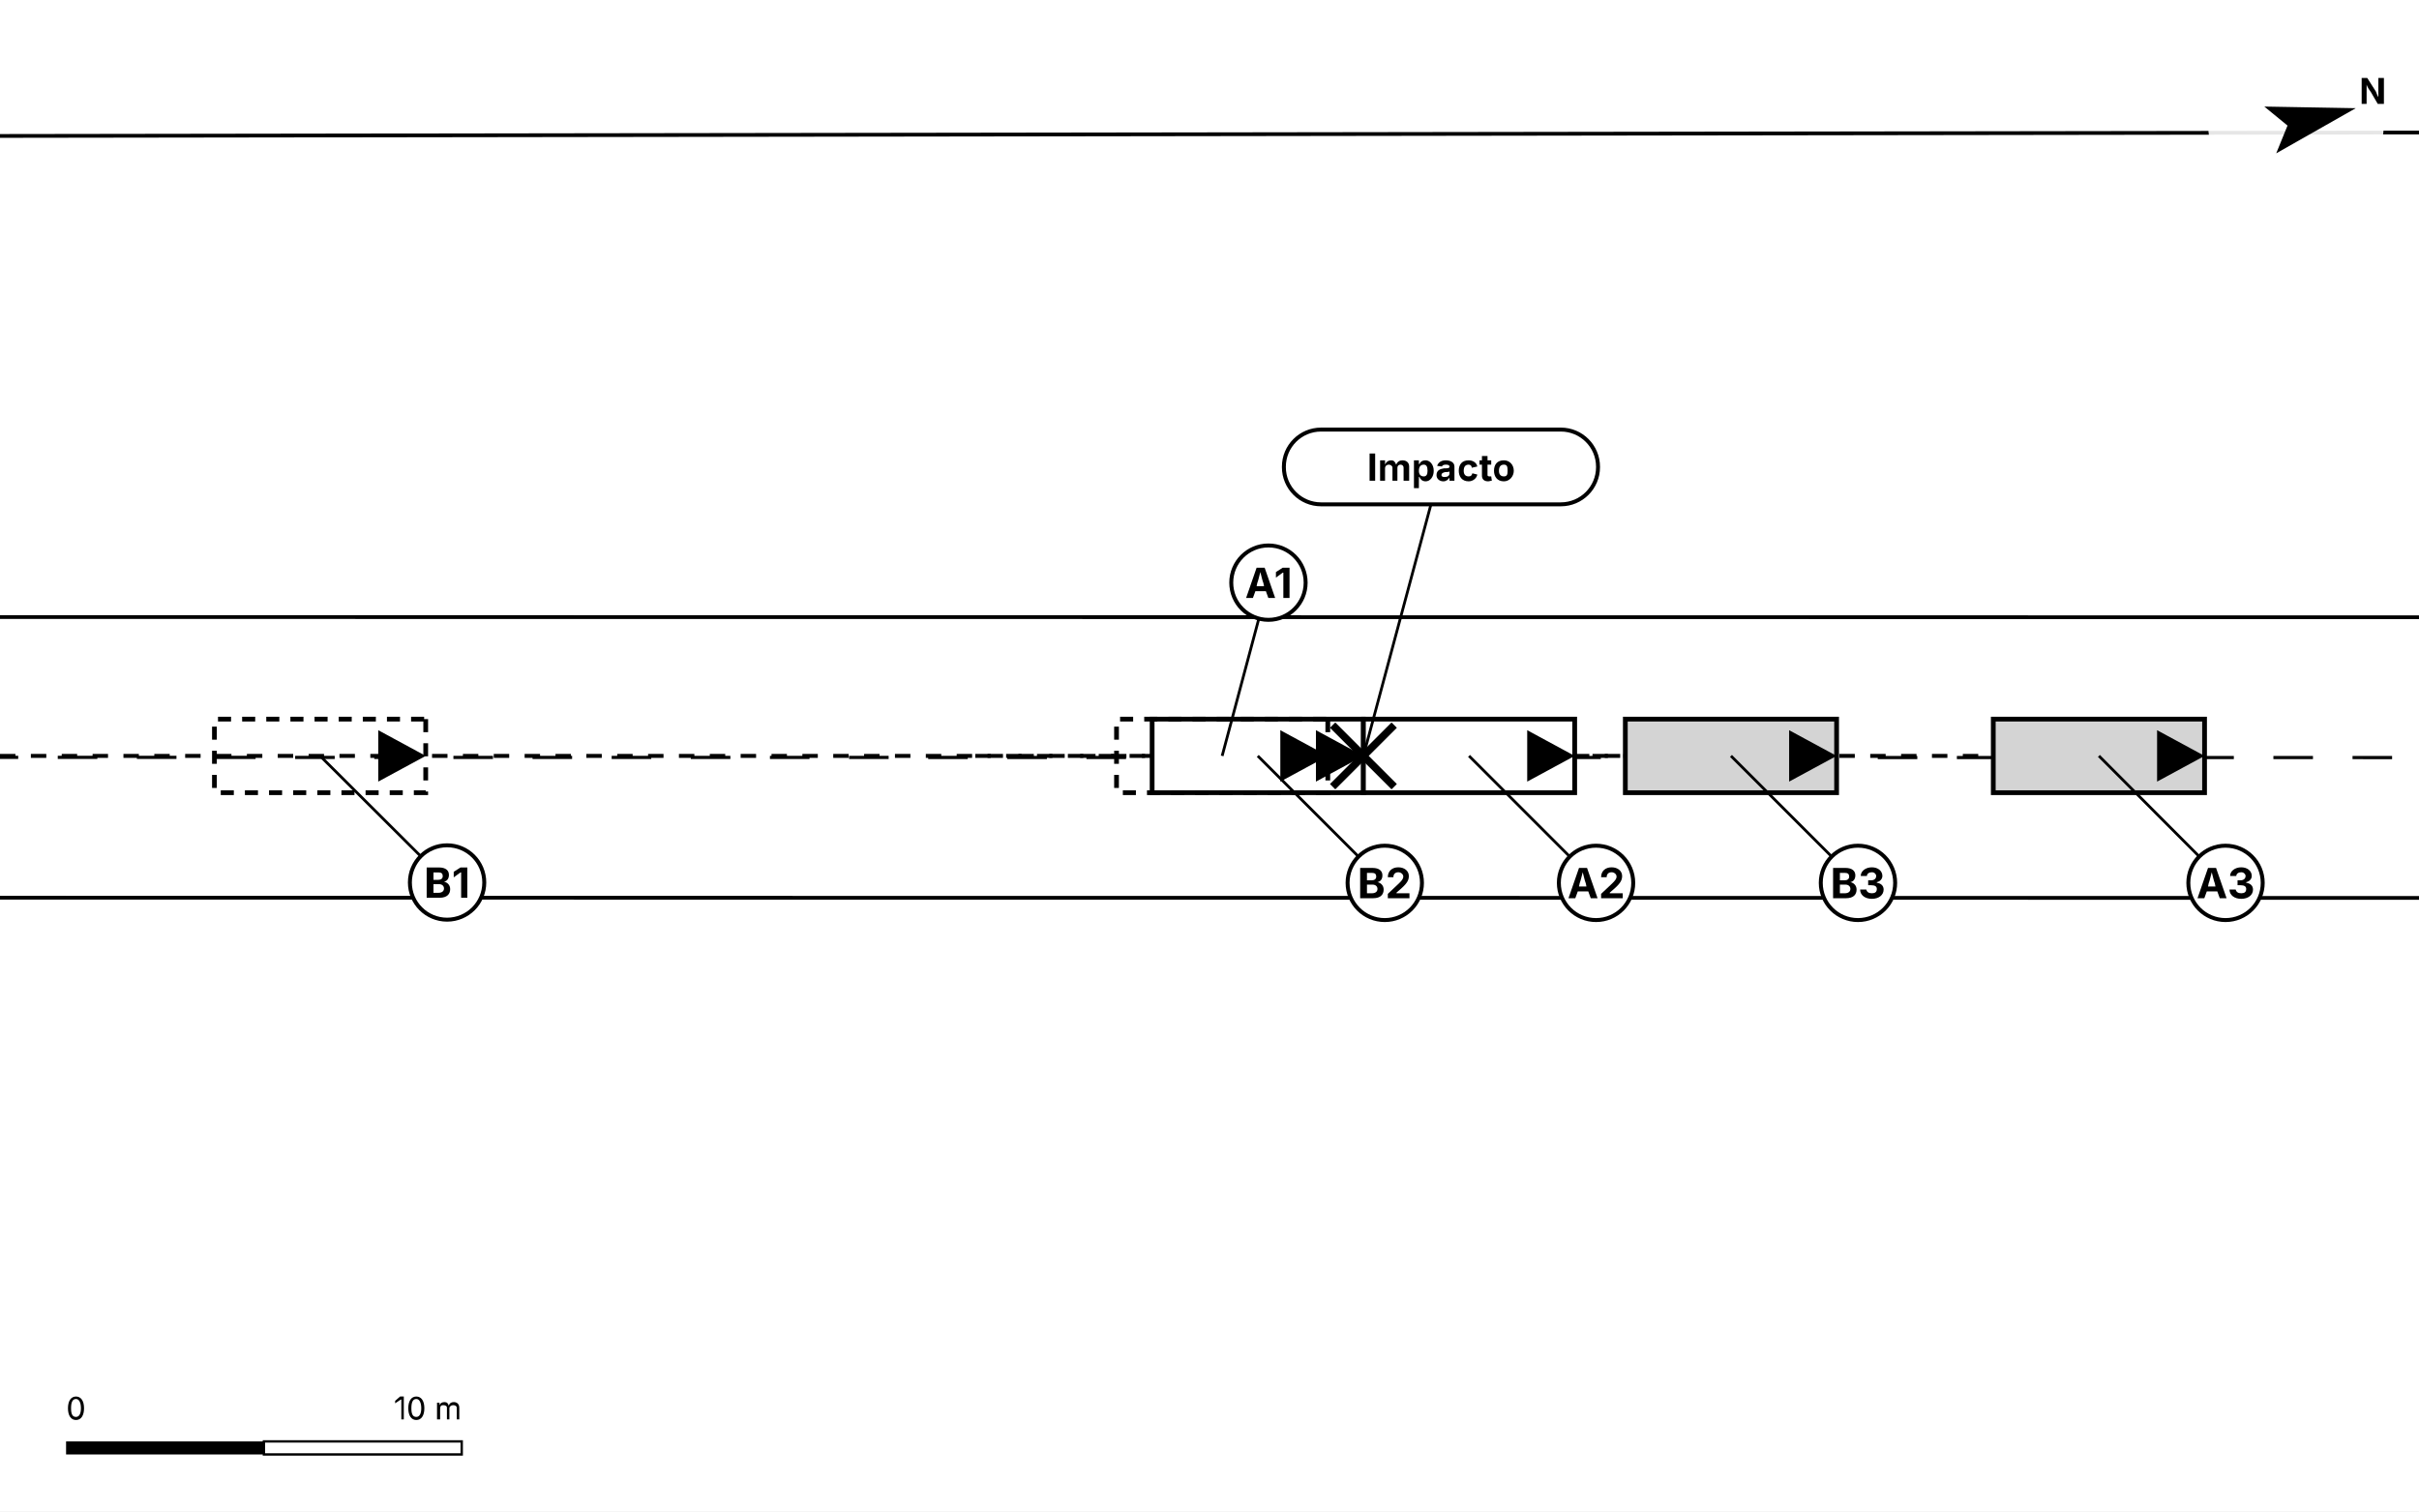
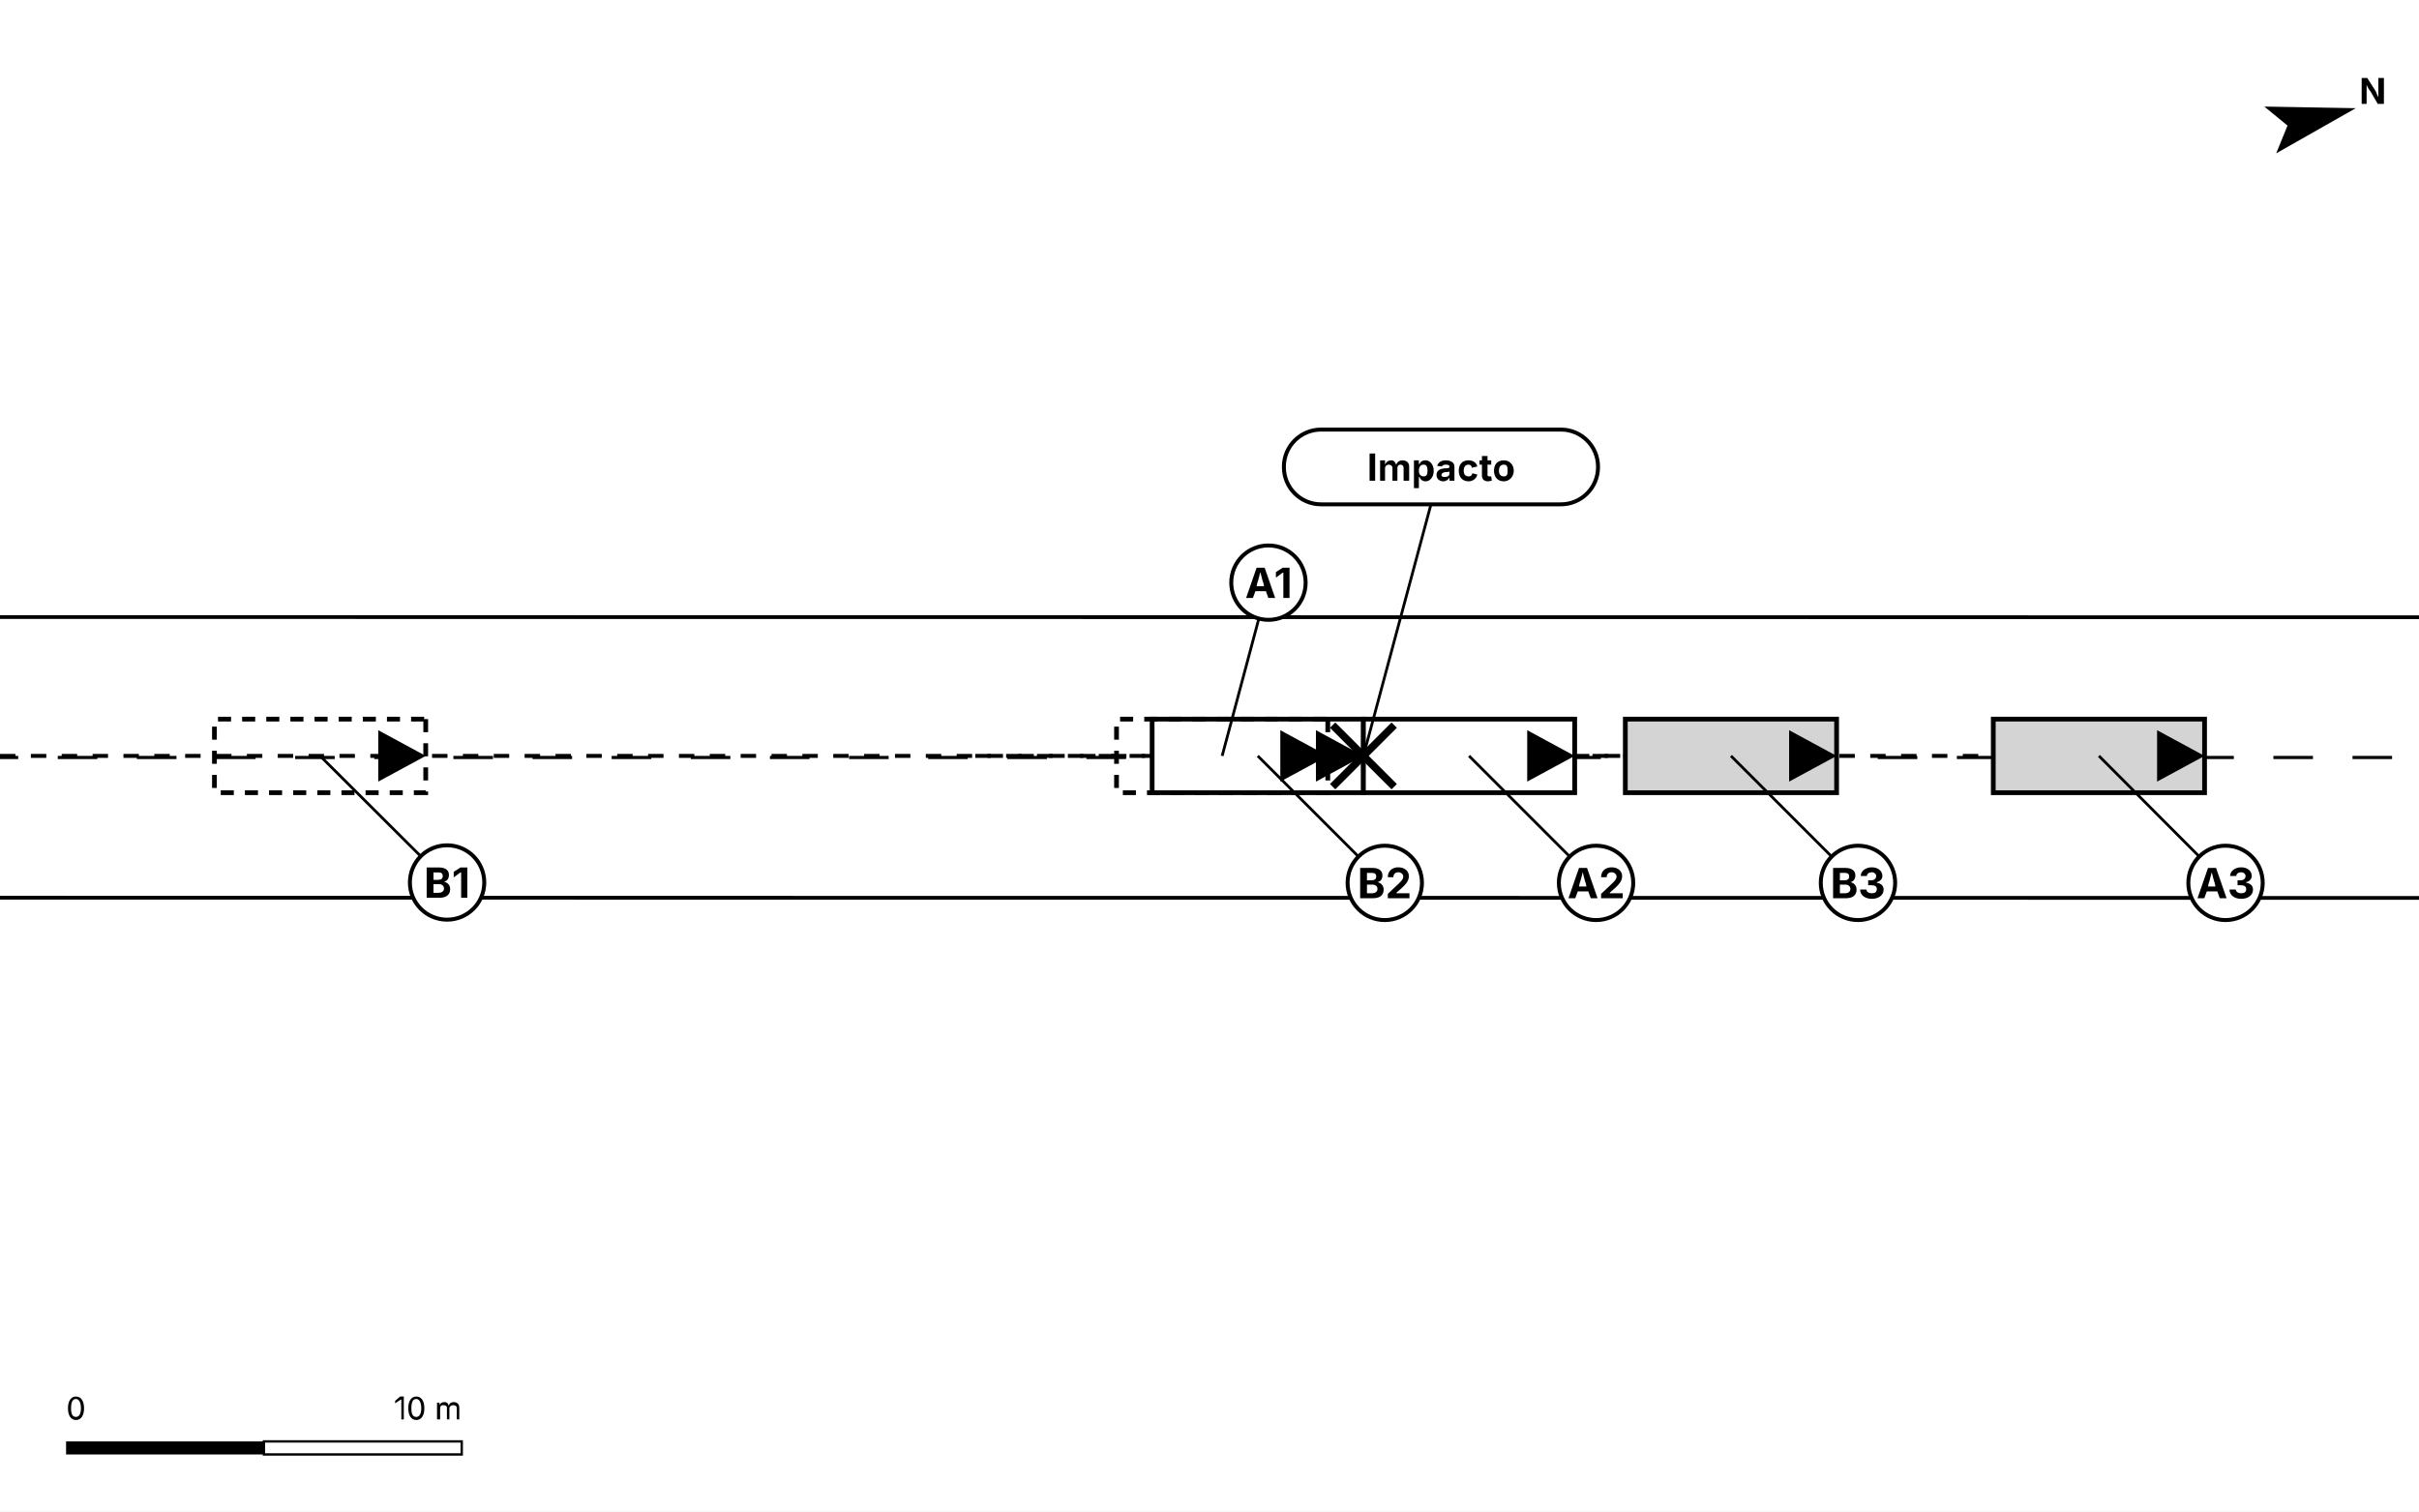
<svg xmlns="http://www.w3.org/2000/svg" viewBox="-34.46 -19.11 61.14 38.21" preserveAspectRatio="xMidYMid meet" font-family="Inter, system-ui, sans-serif" role="img" aria-label="Croquis de la reconstrucción: la vía, cada vehículo antes del impacto, en el impacto y en reposo, el punto de impacto, el norte y la escala.">
  <rect x="-34.46" y="-19.11" width="61.14" height="38.21" fill="#fff" />
-   <polyline points="224.15,-19.59 -224.2,-18.95" fill="none" stroke="#000" stroke-width="7.19" stroke-linejoin="round" stroke-linecap="round" />
  <polyline points="-225,0.02 225,0.06" fill="none" stroke="#000" stroke-width="7.19" stroke-linejoin="round" stroke-linecap="round" />
-   <polyline points="224.15,-19.59 -224.2,-18.95" fill="none" stroke="#fff" stroke-opacity="1" stroke-width="7" stroke-linejoin="round" stroke-linecap="round" />
  <polyline points="-225,0.02 225,0.06" fill="none" stroke="#fff" stroke-opacity="1" stroke-width="7" stroke-linejoin="round" stroke-linecap="round" />
-   <polyline points="224.15,-19.59 -224.2,-18.95" fill="none" stroke="#000" stroke-width="0.08" stroke-dasharray="1 1" />
-   <polyline points="-225,0.02 225,0.06" fill="none" stroke="#000" stroke-width="0.08" stroke-dasharray="1 1" />
+   <polyline points="-225,0.02 -224,0.02 -223,0.02 -222.01,0.02 -221.01,0.02 -220.01,0.02 -219.01,0.02 -218.02,0.02 -217.02,0.02 -216.02,0.02 -215.02,0.02 -214.02,0.02 -213.03,0.02 -212.03,0.02 -211.03,0.02 -210.03,0.02 -209.04,0.02 -208.04,0.02 -207.04,0.03 -206.04,0.03 -205.04,0.03 -204.05,0.03 -203.05,0.03 -202.05,0.03 -201.05,0.03 -200.06,0.03 -199.06,0.03 -198.06,0.03 -197.06,0.03 -196.06,0.03 -195.07,0.03 -194.07,0.03 -193.07,0.03 -192.07,0.03 -191.08,0.03 -190.08,0.03 -189.08,0.03 -188.08,0.03 -187.08,0.03 -186.09,0.03 -185.09,0.03 -184.09,0.03 -183.09,0.03 -182.1,0.03 -181.1,0.03 -180.1,0.03 -179.1,0.03 -178.1,0.03 -177.11,0.03 -176.11,0.03 -175.11,0.03 -174.11,0.03 -173.12,0.03 -172.12,0.03 -171.12,0.03 -170.12,0.03 -169.12,0.03 -168.13,0.03 -167.13,0.03 -166.13,0.03 -165.13,0.03 -164.14,0.03 -163.14,0.03 -162.14,0.03 -161.14,0.03 -160.14,0.03 -159.15,0.03 -158.15,0.03 -157.15,0.03 -156.15,0.03 -155.16,0.03 -154.16,0.03 -153.16,0.03 -152.16,0.03 -151.16,0.03 -150.17,0.03 -149.17,0.03 -148.17,0.03 -147.17,0.03 -146.18,0.03 -145.18,0.03 -144.18,0.03 -143.18,0.03 -142.18,0.03 -141.19,0.03 -140.19,0.03 -139.19,0.03 -138.19,0.03 -137.2,0.03 -136.2,0.03 -135.2,0.03 -134.2,0.03 -133.2,0.03 -132.21,0.03 -131.21,0.03 -130.21,0.03 -129.21,0.03 -128.22,0.03 -127.22,0.03 -126.22,0.03 -125.22,0.03 -124.22,0.03 -123.23,0.03 -122.23,0.03 -121.23,0.03 -120.23,0.03 -119.24,0.03 -118.24,0.03 -117.24,0.03 -116.24,0.03 -115.24,0.03 -114.25,0.03 -113.25,0.03 -112.25,0.03 -111.25,0.03 -110.26,0.03 -109.26,0.03 -108.26,0.03 -107.26,0.03 -106.26,0.03 -105.27,0.03 -104.27,0.03 -103.27,0.03 -102.27,0.03 -101.28,0.03 -100.28,0.03 -99.28,0.03 -98.28,0.03 -97.28,0.03 -96.29,0.03 -95.29,0.03 -94.29,0.03 -93.29,0.03 -92.3,0.03 -91.3,0.03 -90.3,0.03 -89.3,0.03 -88.3,0.03 -87.31,0.03 -86.31,0.03 -85.31,0.03 -84.31,0.04 -83.32,0.04 -82.32,0.04 -81.32,0.04 -80.32,0.04 -79.32,0.04 -78.33,0.04 -77.33,0.04 -76.33,0.04 -75.33,0.04 -74.34,0.04 -73.34,0.04 -72.34,0.04 -71.34,0.04 -70.34,0.04 -69.35,0.04 -68.35,0.04 -67.35,0.04 -66.35,0.04 -65.35,0.04 -64.36,0.04 -63.36,0.04 -62.36,0.04 -61.36,0.04 -60.37,0.04 -59.37,0.04 -58.37,0.04 -57.37,0.04 -56.37,0.04 -55.38,0.04 -54.38,0.04 -53.38,0.04 -52.38,0.04 -51.39,0.04 -50.39,0.04 -49.39,0.04 -48.39,0.04 -47.39,0.04 -46.4,0.04 -45.4,0.04 -44.4,0.04 -43.4,0.04 -42.41,0.04 -41.41,0.04 -40.41,0.04 -39.41,0.04 -38.41,0.04 -37.42,0.04 -36.42,0.04 -35.42,0.04 -34.42,0.04 -33.43,0.04 -32.43,0.04 -31.43,0.04 -30.43,0.04 -29.43,0.04 -28.44,0.04 -27.44,0.04 -26.44,0.04 -25.44,0.04 -24.45,0.04 -23.45,0.04 -22.45,0.04 -21.45,0.04 -20.45,0.04 -19.46,0.04 -18.46,0.04 -17.46,0.04 -16.46,0.04 -15.47,0.04 -14.47,0.04 -13.47,0.04 -12.47,0.04 -11.47,0.04 -10.48,0.04 -9.48,0.04 -8.48,0.04 -7.48,0.04 -6.49,0.04 -5.49,0.04 -4.49,0.04 -3.49,0.04 -2.49,0.04 -1.5,0.04 -0.5,0.04 0.5,0.04 1.5,0.04 2.49,0.04 3.49,0.04 4.49,0.04 5.49,0.04 6.49,0.04 7.48,0.04 8.48,0.04 9.48,0.04 10.48,0.04 11.47,0.04 12.47,0.04 13.47,0.04 14.47,0.04 15.47,0.04 16.46,0.04 17.46,0.04 18.46,0.04 19.46,0.04 20.45,0.04 21.45,0.04 22.45,0.04 23.45,0.04 24.45,0.04 25.44,0.04 26.44,0.04 27.44,0.04 28.44,0.04 29.43,0.04 30.43,0.04 31.43,0.04 32.43,0.04 33.43,0.04 34.42,0.04 35.42,0.04 36.42,0.04 37.42,0.05 38.41,0.05 39.41,0.05 40.41,0.05 41.41,0.05 42.41,0.05 43.4,0.05 44.4,0.05 45.4,0.05 46.4,0.05 47.39,0.05 48.39,0.05 49.39,0.05 50.39,0.05 51.39,0.05 52.38,0.05 53.38,0.05 54.38,0.05 55.38,0.05 56.37,0.05 57.37,0.05 58.37,0.05 59.37,0.05 60.37,0.05 61.36,0.05 62.36,0.05 63.36,0.05 64.36,0.05 65.35,0.05 66.35,0.05 67.35,0.05 68.35,0.05 69.35,0.05 70.34,0.05 71.34,0.05 72.34,0.05 73.34,0.05 74.33,0.05 75.33,0.05 76.33,0.05 77.33,0.05 78.33,0.05 79.32,0.05 80.32,0.05 81.32,0.05 82.32,0.05 83.31,0.05 84.31,0.05 85.31,0.05 86.31,0.05 87.31,0.05 88.3,0.05 89.3,0.05 90.3,0.05 91.3,0.05 92.29,0.05 93.29,0.05 94.29,0.05 95.29,0.05 96.29,0.05 97.28,0.05 98.28,0.05 99.28,0.05 100.28,0.05 101.27,0.05 102.27,0.05 103.27,0.05 104.27,0.05 105.27,0.05 106.26,0.05 107.26,0.05 108.26,0.05 109.26,0.05 110.25,0.05 111.25,0.05 112.25,0.05 113.25,0.05 114.25,0.05 115.24,0.05 116.24,0.05 117.24,0.05 118.24,0.05 119.23,0.05 120.23,0.05 121.23,0.05 122.23,0.05 123.23,0.05 124.22,0.05 125.22,0.05 126.22,0.05 127.22,0.05 128.21,0.05 129.21,0.05 130.21,0.05 131.21,0.05 132.21,0.05 133.2,0.05 134.2,0.05 135.2,0.05 136.2,0.05 137.2,0.05 138.19,0.05 139.19,0.05 140.19,0.05 141.19,0.05 142.18,0.05 143.18,0.05 144.18,0.05 145.18,0.05 146.18,0.05 147.17,0.05 148.17,0.05 149.17,0.05 150.17,0.05 151.16,0.05 152.16,0.05 153.16,0.05 154.16,0.05 155.16,0.05 156.15,0.05 157.15,0.05 158.15,0.05 159.15,0.05 160.14,0.06 161.14,0.06 162.14,0.06 163.14,0.06 164.14,0.06 165.13,0.06 166.13,0.06 167.13,0.06 168.13,0.06 169.12,0.06 170.12,0.06 171.12,0.06 172.12,0.06 173.12,0.06 174.11,0.06 175.11,0.06 176.11,0.06 177.11,0.06 178.1,0.06 179.1,0.06 180.1,0.06 181.1,0.06 182.1,0.06 183.09,0.06 184.09,0.06 185.09,0.06 186.09,0.06 187.08,0.06 188.08,0.06 189.08,0.06 190.08,0.06 191.08,0.06 192.07,0.06 193.07,0.06 194.07,0.06 195.07,0.06 196.06,0.06 197.06,0.06 198.06,0.06 199.06,0.06 200.06,0.06 201.05,0.06 202.05,0.06 203.05,0.06 204.05,0.06 205.04,0.06 206.04,0.06 207.04,0.06 208.04,0.06 209.04,0.06 210.03,0.06 211.03,0.06 212.03,0.06 213.03,0.06 214.02,0.06 215.02,0.06 216.02,0.06 217.02,0.06 218.02,0.06 219.01,0.06 220.01,0.06 221.01,0.06 222.01,0.06 223,0.06 224,0.06 225,0.06" fill="none" stroke="#000" stroke-width="0.08" stroke-dasharray="1 1" />
  <polyline points="-50.06,0 -49.75,0 -49.43,0 -49.11,0 -48.8,0 -48.48,0 -48.17,0 -47.85,0 -47.53,0 -47.22,0 -46.9,0 -46.59,0 -46.27,0 -45.95,0 -45.64,0 -45.32,0 -45.01,0 -44.69,0 -44.37,0 -44.06,0 -43.74,0 -43.43,0 -43.11,0 -42.79,0 -42.48,0 -42.16,0 -41.85,0 -41.53,0 -41.22,0 -40.9,0 -40.58,0 -40.27,0 -39.95,0 -39.64,0 -39.32,0 -39,0 -38.69,0 -38.37,0 -38.06,0 -37.74,0 -37.42,0 -37.11,0 -36.79,0 -36.48,0 -36.16,0 -35.84,0 -35.53,0 -35.21,0 -34.9,0 -34.58,0 -34.26,0 -33.95,0 -33.63,0 -33.32,0 -33,0 -32.68,0 -32.37,0 -32.05,0 -31.74,0 -31.42,0 -31.11,0 -30.79,0 -30.47,0 -30.16,0 -29.84,0 -29.53,0 -29.21,0 -28.89,0 -28.58,0 -28.26,0 -27.95,0 -27.63,0 -27.31,0 -27,0 -26.68,0 -26.37,0 -26.05,0 -25.73,0 -25.42,0 -25.1,0 -24.79,0 -24.47,0 -24.15,0 -23.84,0 -23.52,0 -23.21,0 -22.89,0 -22.57,0 -22.26,0 -21.94,0 -21.63,0 -21.31,0 -20.99,0 -20.68,0 -20.36,0 -20.05,0 -19.73,0 -19.42,0 -19.1,0 -18.78,0 -18.47,0 -18.15,0 -17.84,0 -17.52,0 -17.2,0 -16.89,0 -16.57,0 -16.26,0 -15.94,0 -15.62,0 -15.31,0 -14.99,0 -14.68,0 -14.36,0 -14.04,0 -13.73,0 -13.41,0 -13.1,0 -12.78,0 -12.46,0 -12.15,0 -11.83,0 -11.52,0 -11.2,0 -10.88,0 -10.57,0 -10.25,0 -9.94,0 -9.62,0 -9.3,0 -8.99,0 -8.67,0 -8.36,0 -8.04,0 -7.73,0 -7.41,0 -7.09,0 -6.78,0 -6.46,0 -6.15,0 -5.83,0 -5.51,0 -5.2,0 -4.88,0 -4.57,0 -4.25,0 -3.93,0 -3.62,0 -3.3,0 -2.99,0 -2.67,0 -2.52,0 -2.37,0 -2.22,0 -2.07,0 -1.92,0 -1.78,0 -1.63,0 -1.49,0 -1.34,0 -1.2,0 -1.06,0 -0.92,0 -0.78,0 -0.64,0 -0.5,0 -0.37,0 -0.23,0 -0.1,0 0.04,0 0.17,0 0.3,0 0.43,0 0.56,0 0.69,0 0.82,0 0.95,0 1.07,0 1.2,0 1.32,0 1.45,0 1.57,0 1.69,0 1.81,0 1.93,0 2.05,0 2.17,0 2.28,0 2.4,0 2.51,0 2.63,0 2.74,0 2.85,0 2.96,0 3.07,0 3.18,0 3.29,0 3.4,0 3.5,0 3.61,0 3.71,0 3.81,0 3.92,0 4.02,0 4.12,0 4.22,0 4.32,0 4.41,0 4.51,0 4.6,0 4.7,0 4.79,0 4.88,0 4.98,0 5.07,0 5.16,0 5.25,0 5.33,0 5.42,0 5.51,0 5.59,0 5.67,0 5.76,0 5.84,0 5.92,0 6,0 6.08,0 6.16,0 6.23,0 6.31,0 6.39,0 6.46,0 6.53,0 6.61,0 6.68,0 6.75,0 6.82,0 6.89,0 6.95,0 7.02,0 7.09,0 7.15,0 7.21,0 7.28,0 7.34,0 7.4,0 7.46,0 7.52,0 7.58,0 7.63,0 7.69,0 7.74,0 7.8,0 7.85,0 7.9,0 7.95,0 8.01,0 8.05,0 8.1,0 8.15,0 8.2,0 8.24,0 8.29,0 8.33,0 8.37,0 8.41,0 8.45,0 8.49,0 8.53,0 8.57,0 8.61,0 8.64,0 8.68,0 8.71,0 8.75,0 8.78,0 8.81,0 8.84,0 8.87,0 8.9,0 8.92,0 8.95,0 8.97,0 9,0 9.02,0 9.04,0 9.07,0 9.09,0 9.11,0 9.12,0 9.14,0 9.16,0 9.17,0 9.19,0 9.2,0 9.22,0 9.23,0 9.24,0 9.25,0 9.26,0 9.27,0 9.27,0 9.28,0 9.28,0 9.29,0 9.29,0 9.29,0 9.29,0 9.29,0 9.29,0 9.29,0 9.29,0 9.29,0 9.29,0 9.29,0 9.29,0 9.29,0 9.29,0 9.29,0 9.29,0 9.29,0 9.29,0 9.29,0 9.29,0 9.29,0 9.29,0 9.29,0 9.29,0 9.29,0 9.29,0 9.29,0 9.29,0 9.29,0 9.29,0 9.29,0 9.29,0 9.29,0 9.29,0 9.29,0 9.29,0 9.29,0 9.29,0 9.29,0 9.29,0 9.29,0 9.29,0 9.29,0 9.29,0 9.29,0 9.29,0 9.29,0 9.29,0 9.29,0 9.29,0 9.29,0 9.29,0 9.29,0 9.29,0 9.29,0 9.29,0 9.29,0 9.29,0 9.29,0 9.29,0 9.29,0 9.29,0 9.29,0 9.29,0 9.29,0 9.29,0 9.29,0 9.29,0 9.29,0 9.29,0 9.29,0 9.29,0 9.29,0 9.29,0 9.29,0 9.29,0 9.29,0 9.29,0 9.29,0 9.29,0 9.29,0 9.29,0 9.29,0 9.29,0 9.29,0 9.29,0 9.29,0 9.29,0 9.29,0 9.29,0 9.29,0 9.29,0 9.29,0 9.29,0 9.29,0 9.29,0 9.29,0 9.29,0 9.29,0 9.29,0 9.29,0 9.29,0 9.29,0 9.29,0 9.29,0 9.29,0 9.29,0 9.29,0 9.29,0 9.29,0 9.29,0 9.29,0 9.29,0 9.29,0 9.29,0 9.29,0 9.29,0 9.29,0 9.29,0 9.29,0 9.29,0 9.29,0 9.29,0 9.29,0 9.29,0 9.29,0 9.29,0 9.29,0 9.29,0 9.29,0" fill="none" stroke="#000" stroke-width="0.1" stroke-dasharray="0.39 0.39" />
  <polyline points="-9.81,0 -9.73,0 -9.65,0 -9.56,0 -9.48,0 -9.4,0 -9.31,0 -9.23,0 -9.15,0 -9.06,0 -8.98,0 -8.9,0 -8.81,0 -8.73,0 -8.65,0 -8.56,0 -8.48,0 -8.4,0 -8.32,0 -8.23,0 -8.15,0 -8.07,0 -7.98,0 -7.9,0 -7.82,0 -7.73,0 -7.65,0 -7.57,0 -7.48,0 -7.4,0 -7.32,0 -7.23,0 -7.15,0 -7.07,0 -6.98,0 -6.9,0 -6.82,0 -6.73,0 -6.65,0 -6.57,0 -6.48,0 -6.4,0 -6.32,0 -6.23,0 -6.15,0 -6.07,0 -5.99,0 -5.9,0 -5.82,0 -5.74,0 -5.65,0 -5.57,0 -5.49,0 -5.4,0 -5.32,0 -5.24,0 -5.15,0 -5.07,0 -4.99,0 -4.9,0 -4.82,0 -4.74,0 -4.65,0 -4.57,0 -4.49,0 -4.4,0 -4.32,0 -4.24,0 -4.15,0 -4.07,0 -3.99,0 -3.9,0 -3.82,0 -3.74,0 -3.65,0 -3.57,0 -3.49,0 -3.41,0 -3.32,0 -3.24,0 -3.16,0 -3.07,0 -2.99,0 -2.91,0 -2.82,0 -2.74,0 -2.66,0 -2.57,0 -2.49,0 -2.41,0 -2.32,0 -2.24,0 -2.16,0 -2.07,0 -1.99,0 -1.91,0 -1.82,0 -1.74,0 -1.66,0 -1.57,0 -1.49,0 -1.41,0 -1.32,0 -1.24,0 -1.16,0 -1.07,0 -0.99,0 -0.91,0 -0.83,0 -0.74,0 -0.66,0 -0.58,0 -0.49,0 -0.41,0 -0.33,0 -0.24,0 -0.16,0 -0.08,0 0.01,0 0.09,0 0.17,0 0.26,0 0.34,0 0.42,0 0.51,0 0.59,0 0.67,0 0.76,0 0.84,0 0.92,0 1.01,0 1.09,0 1.17,0 1.26,0 1.34,0 1.42,0 1.5,0 1.59,0 1.67,0 1.75,0 1.84,0 1.92,0 2,0 2.09,0 2.17,0 2.25,0 2.34,0 2.42,0 2.5,0 2.59,0 2.67,0 2.84,0 3.02,0 3.19,0 3.36,0 3.53,0 3.7,0 3.87,0 4.04,0 4.21,0 4.37,0 4.54,0 4.7,0 4.86,0 5.02,0 5.19,0 5.35,0 5.5,0 5.66,0 5.82,0 5.98,0 6.13,0 6.29,0 6.44,0 6.59,0 6.74,0 6.89,0 7.04,0 7.19,0 7.34,0 7.49,0 7.63,0 7.78,0 7.92,0 8.06,0 8.2,0 8.34,0 8.48,0 8.62,0 8.76,0 8.9,0 9.03,0 9.17,0 9.3,0 9.44,0 9.57,0 9.7,0 9.83,0 9.96,0 10.09,0 10.21,0 10.34,0 10.47,0 10.59,0 10.71,0 10.84,0 10.96,0 11.08,0 11.2,0 11.32,0 11.44,0 11.55,0 11.67,0 11.78,0 11.9,0 12.01,0 12.12,0 12.23,0 12.34,0 12.45,0 12.56,0 12.67,0 12.77,0 12.88,0 12.98,0 13.09,0 13.19,0 13.29,0 13.39,0 13.49,0 13.59,0 13.69,0 13.78,0 13.88,0 13.97,0 14.07,0 14.16,0 14.25,0 14.34,0 14.43,0 14.52,0 14.61,0 14.7,0 14.78,0 14.87,0 14.95,0 15.03,0 15.12,0 15.2,0 15.28,0 15.36,0 15.43,0 15.51,0 15.59,0 15.66,0 15.74,0 15.81,0 15.88,0 15.96,0 16.03,0 16.1,0 16.17,0 16.23,0 16.3,0 16.37,0 16.43,0 16.49,0 16.56,0 16.62,0 16.68,0 16.74,0 16.8,0 16.86,0 16.92,0 16.97,0 17.03,0 17.08,0 17.13,0 17.19,0 17.24,0 17.29,0 17.34,0 17.39,0 17.43,0 17.48,0 17.53,0 17.57,0 17.61,0 17.66,0 17.7,0 17.74,0 17.78,0 17.82,0 17.86,0 17.89,0 17.93,0 17.97,0 18,0 18.03,0 18.06,0 18.1,0 18.13,0 18.16,0 18.18,0 18.21,0 18.24,0 18.26,0 18.29,0 18.31,0 18.33,0 18.36,0 18.38,0 18.4,0 18.41,0 18.43,0 18.45,0 18.46,0 18.48,0 18.49,0 18.51,0 18.52,0 18.53,0 18.54,0 18.55,0 18.56,0 18.56,0 18.57,0 18.58,0 18.58,0 18.58,0 18.59,0 18.59,0 18.59,0 18.59,0 18.59,0 18.59,0 18.59,0 18.59,0 18.59,0 18.59,0 18.59,0 18.59,0 18.59,0 18.59,0 18.59,0 18.59,0 18.59,0 18.59,0 18.59,0 18.59,0 18.59,0 18.59,0 18.59,0 18.59,0 18.59,0 18.59,0 18.59,0 18.59,0 18.59,0 18.59,0 18.59,0 18.59,0 18.59,0 18.59,0 18.59,0 18.59,0 18.59,0 18.59,0 18.59,0 18.59,0 18.59,0 18.59,0 18.59,0 18.59,0 18.59,0 18.59,0 18.59,0 18.59,0 18.59,0 18.59,0 18.59,0 18.59,0 18.59,0 18.59,0 18.59,0 18.59,0 18.59,0 18.59,0 18.59,0 18.59,0 18.59,0 18.59,0 18.59,0 18.59,0 18.59,0 18.59,0 18.59,0 18.59,0 18.59,0 18.59,0 18.59,0 18.59,0 18.59,0 18.59,0 18.59,0 18.59,0 18.59,0 18.59,0 18.59,0 18.59,0 18.59,0 18.59,0 18.59,0 18.59,0 18.59,0 18.59,0 18.59,0 18.59,0 18.59,0 18.59,0 18.59,0 18.59,0 18.59,0 18.59,0 18.59,0 18.59,0 18.59,0 18.59,0 18.59,0 18.59,0 18.59,0 18.59,0 18.59,0 18.59,0" fill="none" stroke="#000" stroke-width="0.1" stroke-dasharray="0.39 0.39" />
  <polygon points="-23.7,-0.93 -23.7,0.93 -29.04,0.93 -29.04,-0.93" fill="none" stroke="#000" stroke-dasharray="0.33 0.28" stroke-width="0.12" data-vehiculo="veh-a" data-posicion="1" />
  <polygon points="-23.7,0 -24.9,-0.65 -24.9,0.65" fill="#000" />
  <polygon points="0,-0.93 0,0.93 -5.34,0.93 -5.34,-0.93" fill="#fff" stroke="#000" stroke-width="0.12" data-vehiculo="veh-a" data-posicion="2" />
  <polygon points="0,0 -1.2,-0.65 -1.2,0.65" fill="#000" />
  <polygon points="11.96,-0.93 11.96,0.93 6.62,0.93 6.62,-0.93" fill="#d4d4d4" stroke="#000" stroke-width="0.12" data-vehiculo="veh-a" data-posicion="3" />
  <polygon points="11.96,0 10.76,-0.65 10.76,0.65" fill="#000" />
  <polygon points="-0.9,-0.93 -0.9,0.93 -6.24,0.93 -6.24,-0.93" fill="none" stroke="#000" stroke-dasharray="0.33 0.28" stroke-width="0.12" data-vehiculo="veh-b" data-posicion="1" />
  <polygon points="-0.9,0 -2.1,-0.65 -2.1,0.65" fill="#000" />
  <polygon points="5.34,-0.93 5.34,0.93 0,0.93 0,-0.93" fill="#fff" stroke="#000" stroke-width="0.12" data-vehiculo="veh-b" data-posicion="2" />
  <polygon points="5.34,0 4.14,-0.65 4.14,0.65" fill="#000" />
  <polygon points="21.26,-0.93 21.26,0.93 15.92,0.93 15.92,-0.93" fill="#d4d4d4" stroke="#000" stroke-width="0.12" data-vehiculo="veh-b" data-posicion="3" />
  <polygon points="21.26,0 20.06,-0.65 20.06,0.65" fill="#000" />
  <path d="M-0.778,-0.778 L0.778,0.778 M-0.778,0.778 L0.778,-0.778" stroke="#000" stroke-width="0.19" data-impacto="si" />
  <line x1="-26.37" y1="0" x2="-23.16" y2="3.2" stroke="#000" stroke-width="0.07" />
  <circle cx="-23.16" cy="3.2" r="0.94" fill="#fff" stroke="#000" stroke-width="0.1" />
  <text x="-23.16" y="3.2" font-size="1.06" font-weight="700" text-anchor="middle" dominant-baseline="central" fill="#000" data-etiqueta="B1">B1</text>
  <line x1="-2.67" y1="0" x2="0.54" y2="3.21" stroke="#000" stroke-width="0.07" />
  <circle cx="0.54" cy="3.21" r="0.94" fill="#fff" stroke="#000" stroke-width="0.1" />
  <text x="0.54" y="3.21" font-size="1.06" font-weight="700" text-anchor="middle" dominant-baseline="central" fill="#000" data-etiqueta="B2">B2</text>
  <line x1="9.29" y1="0" x2="12.5" y2="3.21" stroke="#000" stroke-width="0.07" />
  <circle cx="12.5" cy="3.21" r="0.94" fill="#fff" stroke="#000" stroke-width="0.1" />
  <text x="12.5" y="3.21" font-size="1.06" font-weight="700" text-anchor="middle" dominant-baseline="central" fill="#000" data-etiqueta="B3">B3</text>
  <line x1="-3.57" y1="0" x2="-2.4" y2="-4.38" stroke="#000" stroke-width="0.07" />
  <circle cx="-2.4" cy="-4.38" r="0.94" fill="#fff" stroke="#000" stroke-width="0.1" />
  <text x="-2.4" y="-4.38" font-size="1.06" font-weight="700" text-anchor="middle" dominant-baseline="central" fill="#000" data-etiqueta="A1">A1</text>
  <line x1="2.67" y1="0" x2="5.88" y2="3.21" stroke="#000" stroke-width="0.07" />
  <circle cx="5.88" cy="3.21" r="0.94" fill="#fff" stroke="#000" stroke-width="0.1" />
  <text x="5.88" y="3.21" font-size="1.06" font-weight="700" text-anchor="middle" dominant-baseline="central" fill="#000" data-etiqueta="A2">A2</text>
  <line x1="18.59" y1="0" x2="21.79" y2="3.21" stroke="#000" stroke-width="0.07" />
  <circle cx="21.79" cy="3.21" r="0.94" fill="#fff" stroke="#000" stroke-width="0.1" />
  <text x="21.79" y="3.21" font-size="1.06" font-weight="700" text-anchor="middle" dominant-baseline="central" fill="#000" data-etiqueta="A3">A3</text>
  <line x1="0" y1="0" x2="1.96" y2="-7.3" stroke="#000" stroke-width="0.07" />
  <rect x="-2.01" y="-8.25" width="7.94" height="1.89" rx="0.94" fill="#fff" stroke="#000" stroke-width="0.1" />
  <text x="1.96" y="-7.3" font-size="0.94" font-weight="700" text-anchor="middle" dominant-baseline="central" fill="#000" data-etiqueta="Impacto">Impacto</text>
  <g transform="translate(23.57 -15.99) rotate(75.72)">
    <circle r="2.22" fill="#fff" fill-opacity="0.9" />
    <path d="M0,-1.56 L0.61,0.67 L0,0.22 L-0.61,0.67 Z" fill="#000" />
    <text y="-2" font-size="0.89" font-weight="700" text-anchor="middle" fill="#000" transform="rotate(-75.72 0 -2)">N</text>
  </g>
  <g data-escala="10">
    <rect x="-33.35" y="15.66" width="11.11" height="2.45" fill="#fff" fill-opacity="0.9" />
    <rect x="-32.79" y="17.33" width="5" height="0.33" fill="#000" />
    <rect x="-27.79" y="17.33" width="5" height="0.33" fill="#fff" stroke="#000" stroke-width="0.06" />
    <text x="-32.79" y="16.77" font-size="0.78" fill="#000">0</text>
    <text x="-22.79" y="16.77" font-size="0.78" text-anchor="end" fill="#000">10 m</text>
  </g>
</svg>
